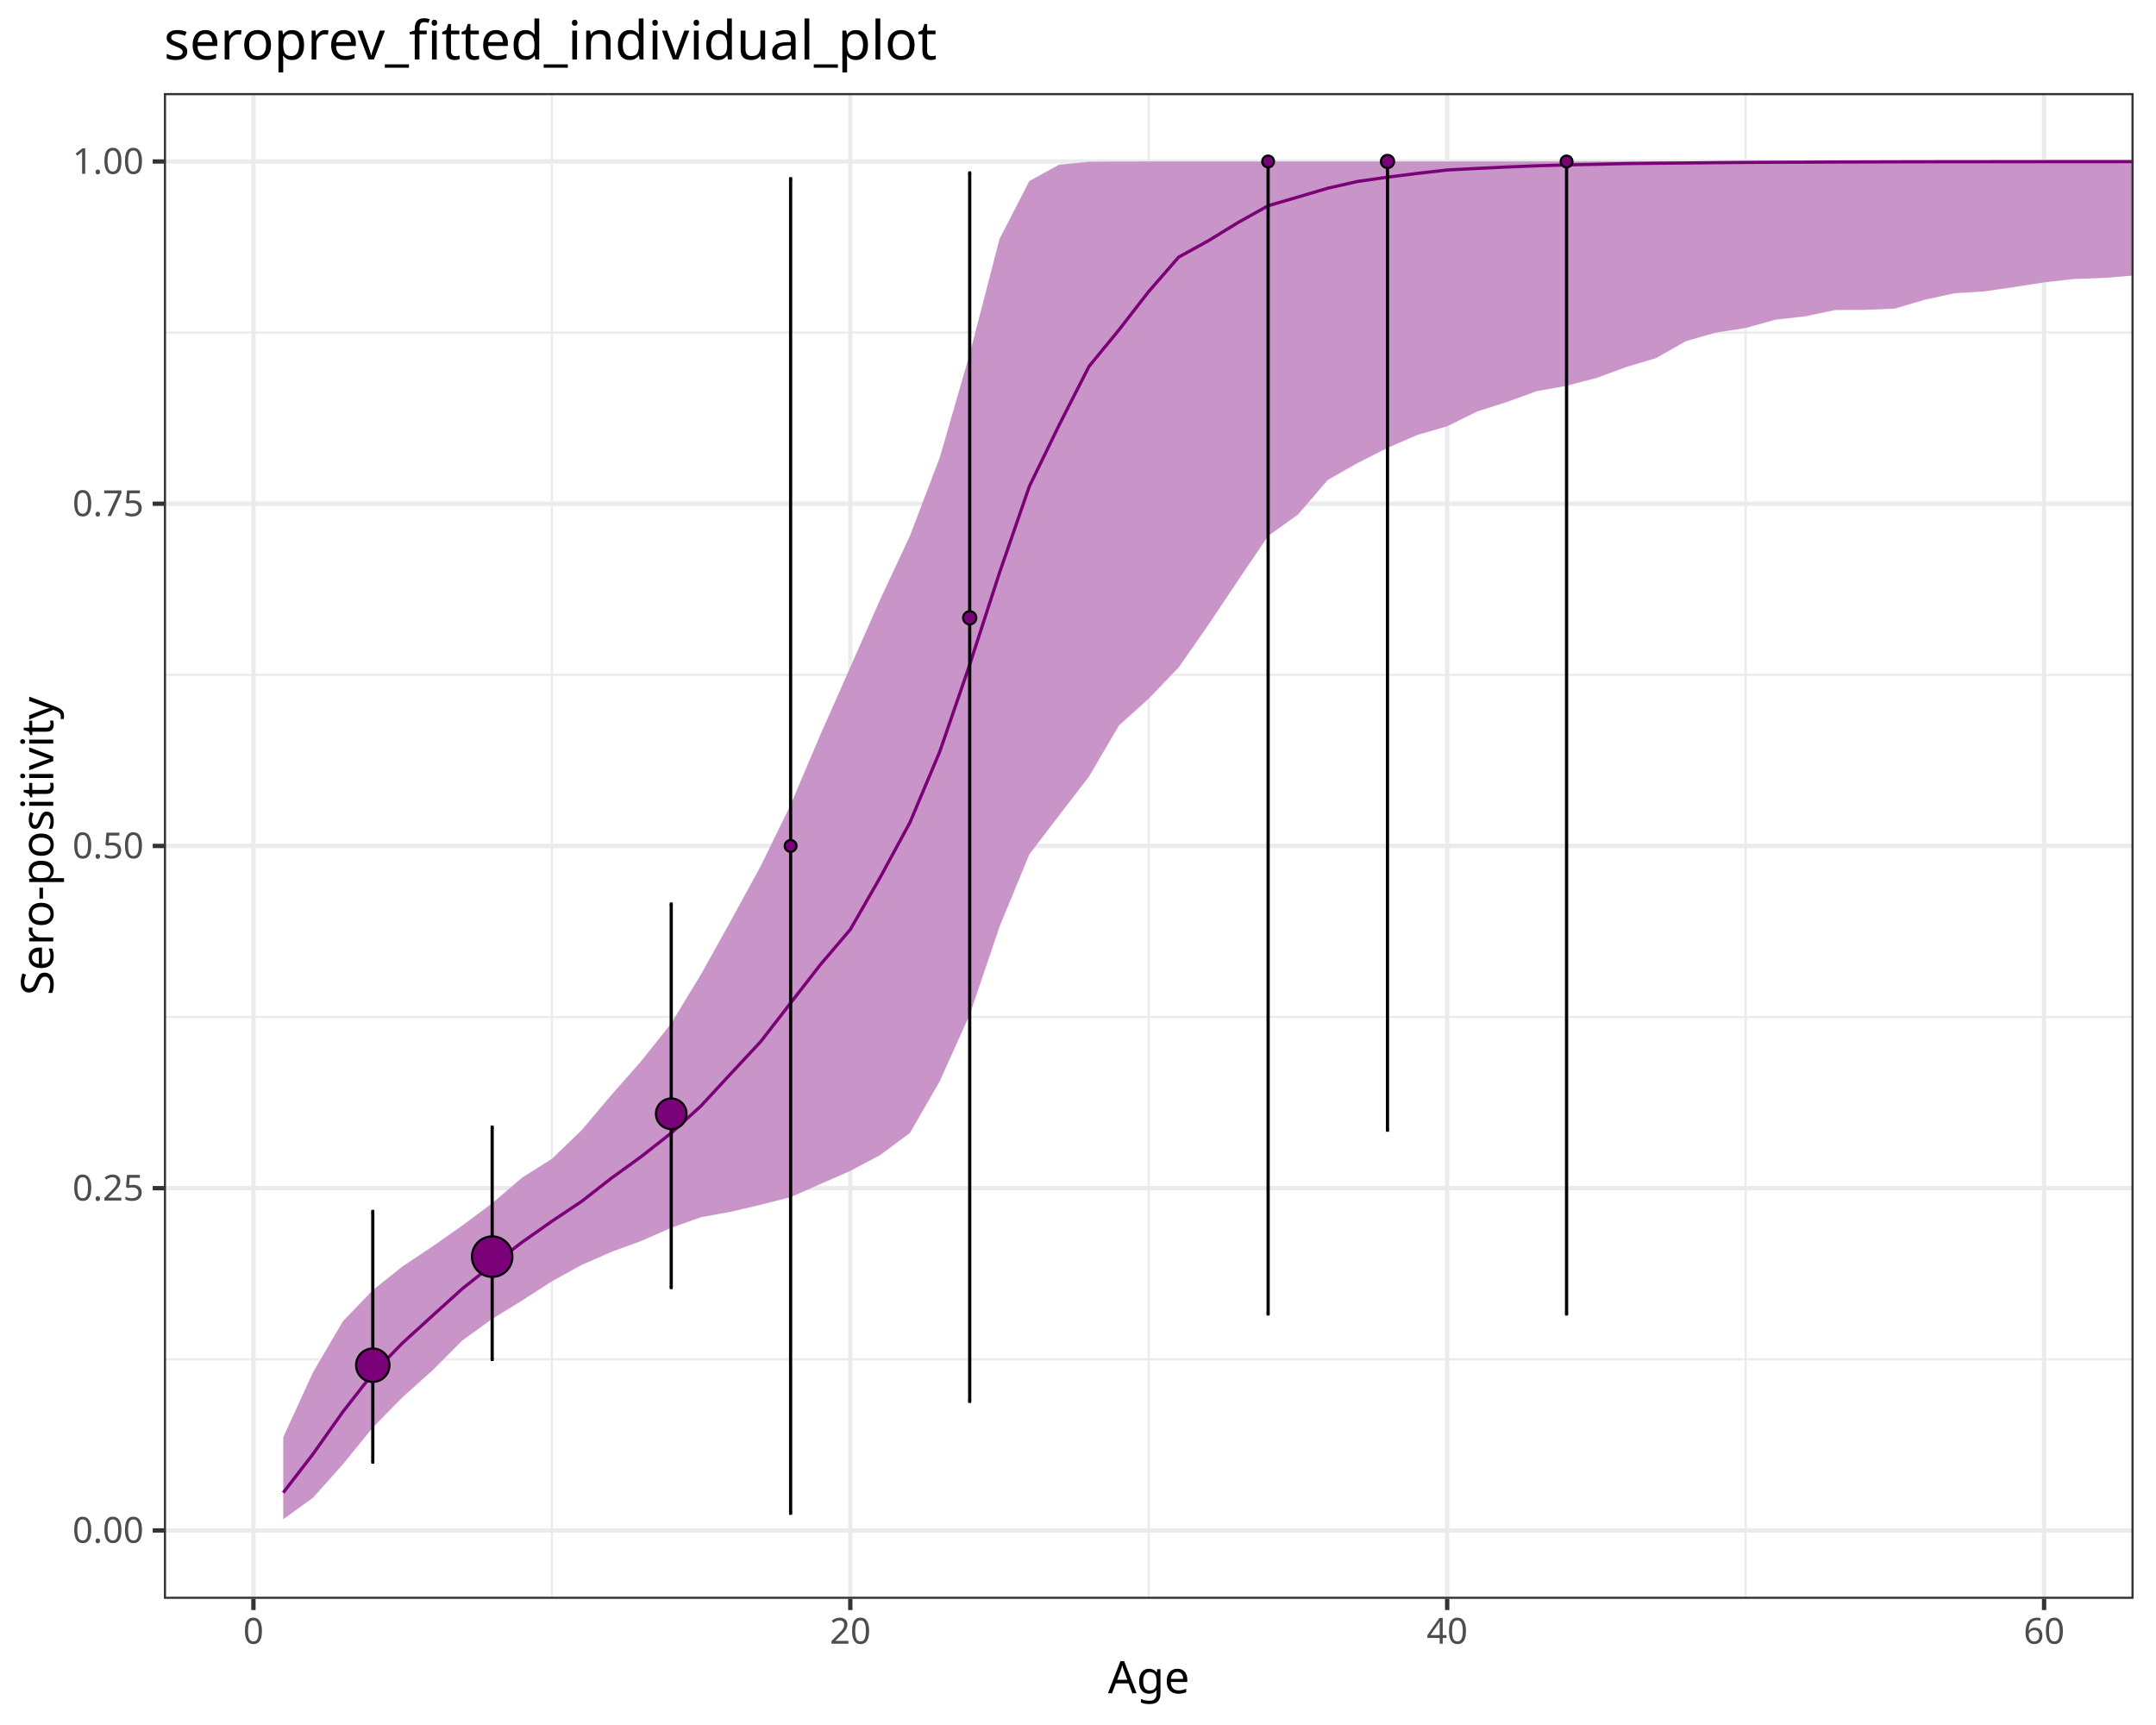
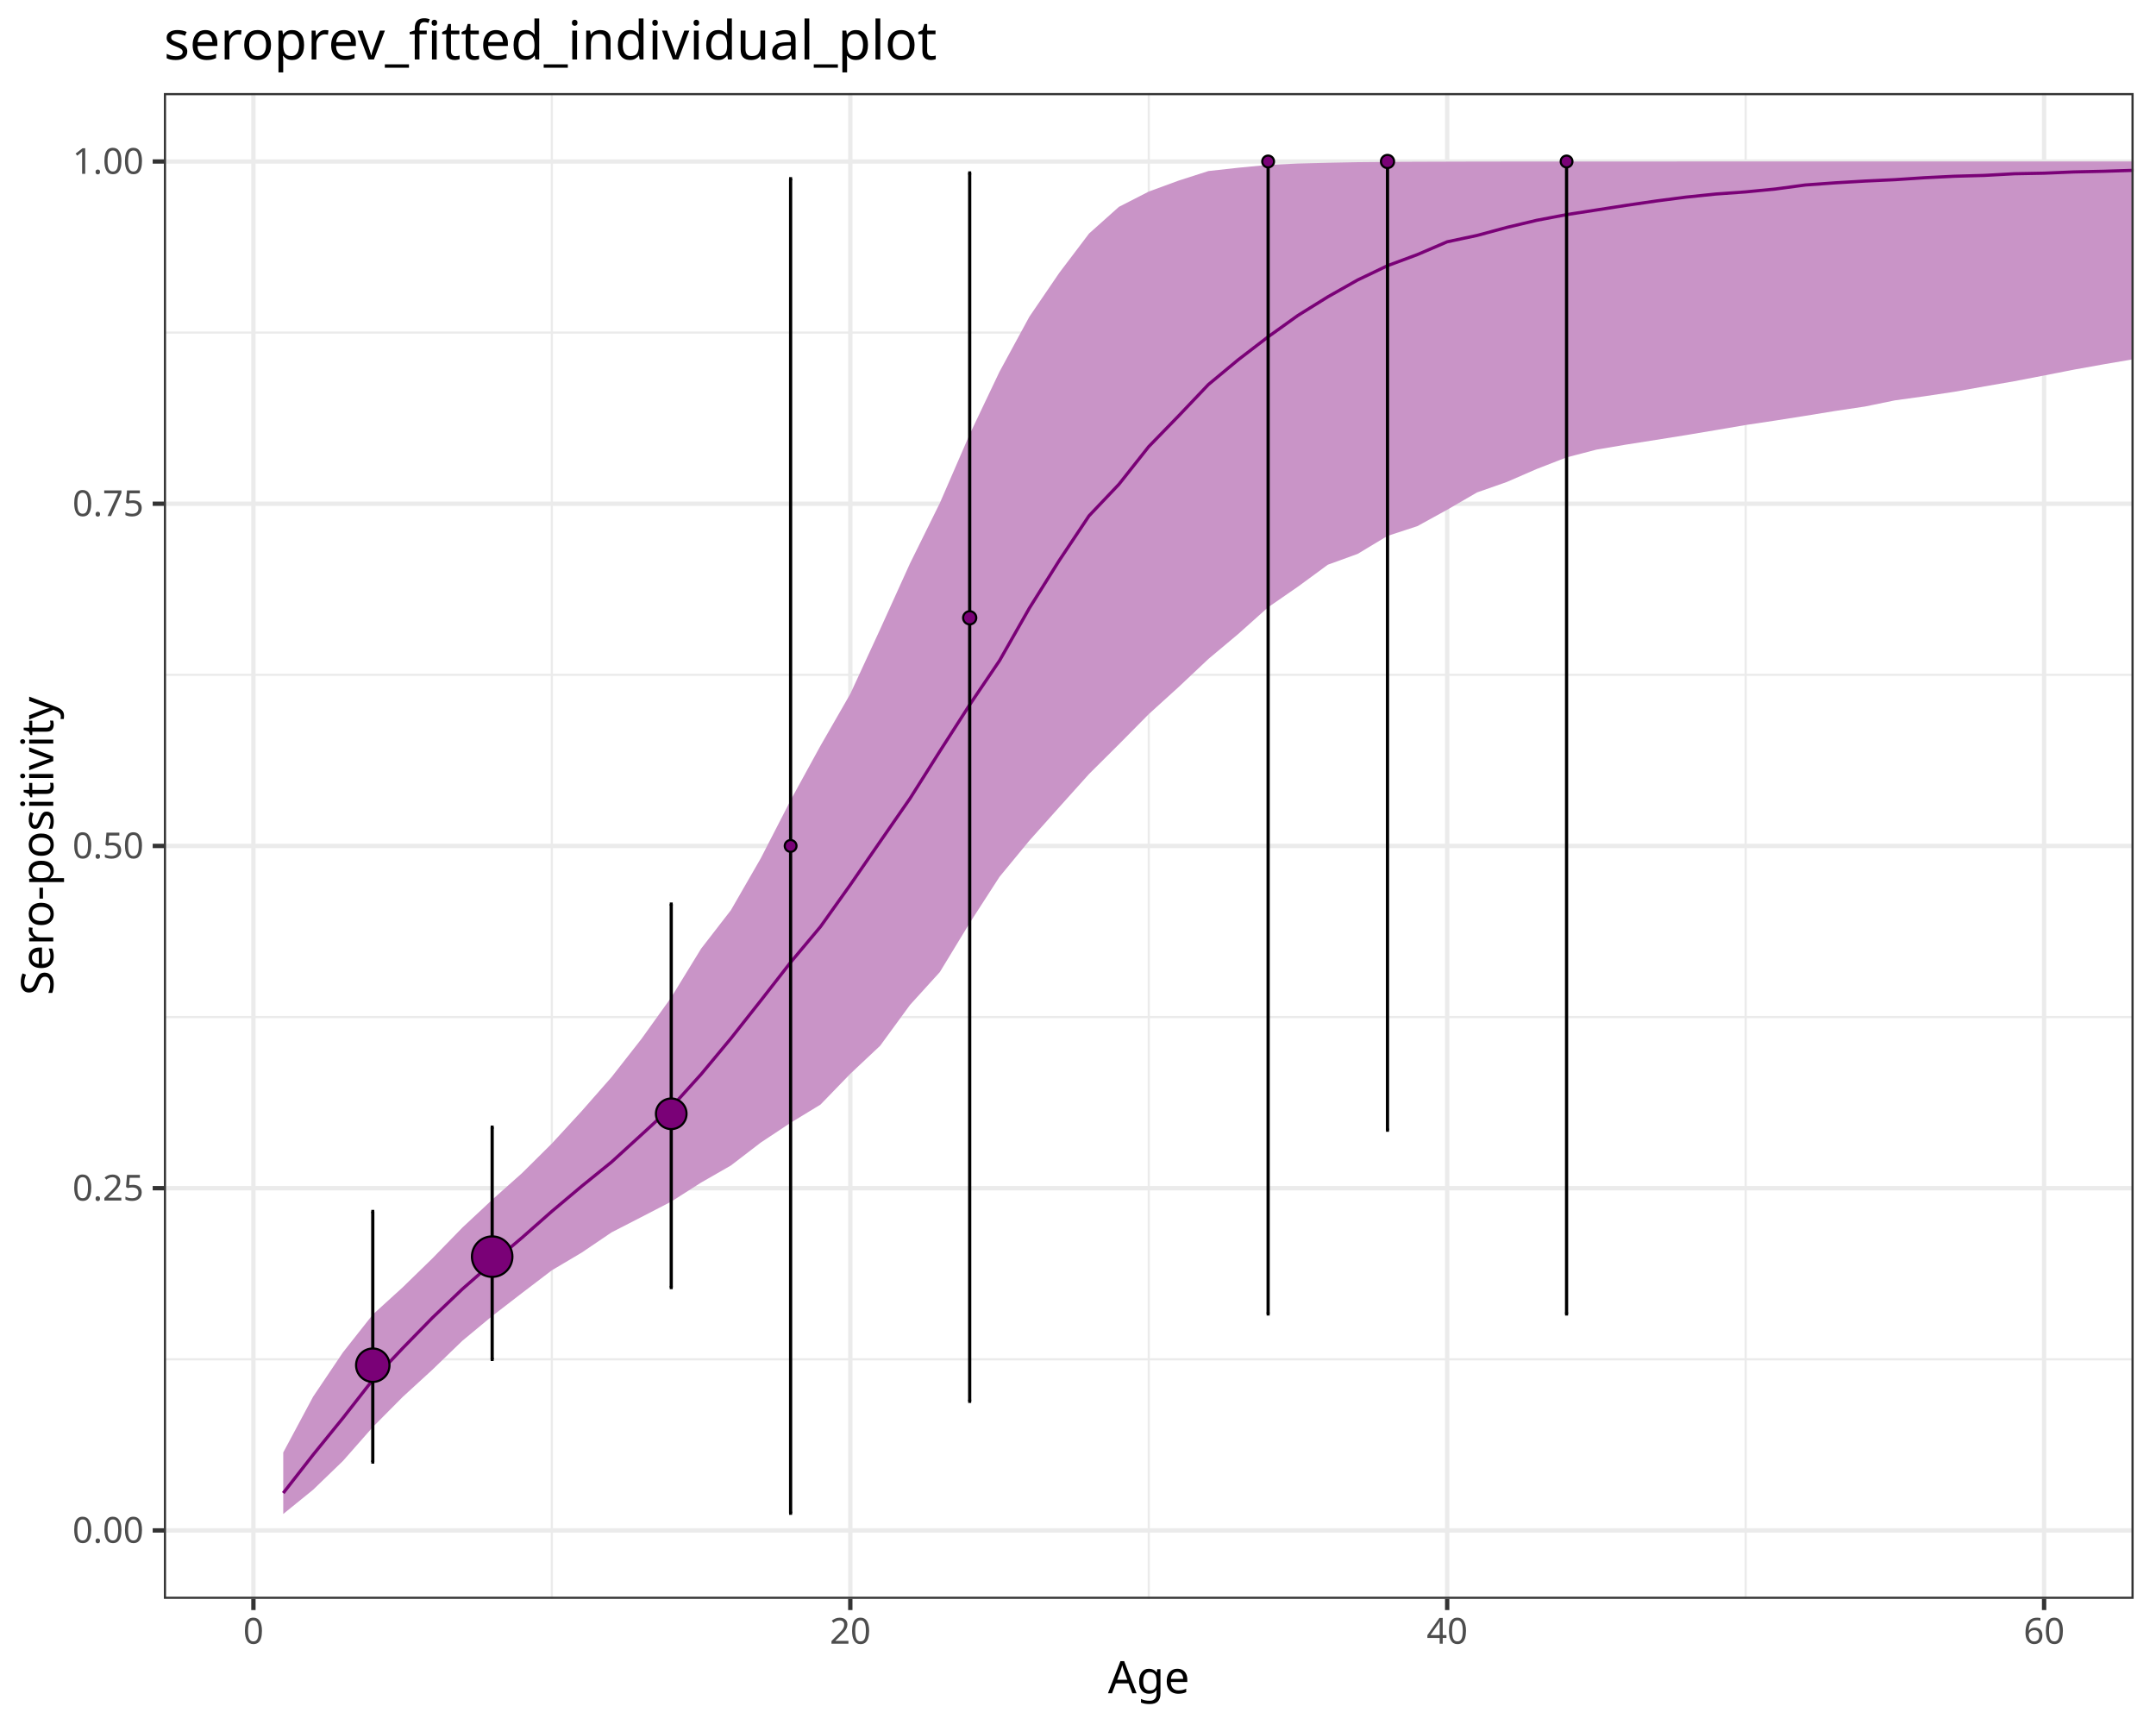
<svg xmlns="http://www.w3.org/2000/svg" class="svglite" data-engine-version="2.0" width="720.00pt" height="576.00pt" viewBox="0 0 720.00 576.00">
  <defs>
    <style type="text/css">
    .svglite line, .svglite polyline, .svglite polygon, .svglite path, .svglite rect, .svglite circle {
      fill: none;
      stroke: #000000;
      stroke-linecap: round;
      stroke-linejoin: round;
      stroke-miterlimit: 10.00;
    }
  </style>
  </defs>
  <rect width="100%" height="100%" style="stroke: none; fill: #FFFFFF;" />
  <defs>
    <clipPath id="cpMC4wMHw3MjAuMDB8MC4wMHw1NzYuMDA=">
      <rect x="0.00" y="0.00" width="720.00" height="576.00" />
    </clipPath>
  </defs>
  <g clip-path="url(#cpMC4wMHw3MjAuMDB8MC4wMHw1NzYuMDA=)">
    <rect x="0.00" y="0.00" width="720.00" height="576.00" style="stroke-width: 1.45; stroke: #FFFFFF; fill: #FFFFFF;" />
  </g>
  <defs>
    <clipPath id="cpNTQuNzN8NzEyLjUzfDMxLjA3fDUzMy44OA==">
      <rect x="54.73" y="31.07" width="657.80" height="502.81" />
    </clipPath>
  </defs>
  <g clip-path="url(#cpNTQuNzN8NzEyLjUzfDMxLjA3fDUzMy44OA==)">
    <rect x="54.73" y="31.07" width="657.80" height="502.81" style="stroke-width: 1.45; stroke: none; fill: #FFFFFF;" />
    <polyline points="54.73,453.89 712.53,453.89 " style="stroke-width: 0.73; stroke: #EBEBEB; stroke-linecap: butt;" />
    <polyline points="54.73,339.61 712.53,339.61 " style="stroke-width: 0.73; stroke: #EBEBEB; stroke-linecap: butt;" />
    <polyline points="54.73,225.34 712.53,225.34 " style="stroke-width: 0.73; stroke: #EBEBEB; stroke-linecap: butt;" />
    <polyline points="54.73,111.06 712.53,111.06 " style="stroke-width: 0.73; stroke: #EBEBEB; stroke-linecap: butt;" />
    <polyline points="184.29,533.88 184.29,31.07 " style="stroke-width: 0.73; stroke: #EBEBEB; stroke-linecap: butt;" />
    <polyline points="383.63,533.88 383.63,31.07 " style="stroke-width: 0.73; stroke: #EBEBEB; stroke-linecap: butt;" />
    <polyline points="582.96,533.88 582.96,31.07 " style="stroke-width: 0.73; stroke: #EBEBEB; stroke-linecap: butt;" />
    <polyline points="54.73,511.03 712.53,511.03 " style="stroke-width: 1.45; stroke: #EBEBEB; stroke-linecap: butt;" />
    <polyline points="54.73,396.75 712.53,396.75 " style="stroke-width: 1.45; stroke: #EBEBEB; stroke-linecap: butt;" />
    <polyline points="54.73,282.47 712.53,282.47 " style="stroke-width: 1.45; stroke: #EBEBEB; stroke-linecap: butt;" />
    <polyline points="54.73,168.20 712.53,168.20 " style="stroke-width: 1.45; stroke: #EBEBEB; stroke-linecap: butt;" />
    <polyline points="54.73,53.92 712.53,53.92 " style="stroke-width: 1.45; stroke: #EBEBEB; stroke-linecap: butt;" />
    <polyline points="84.63,533.88 84.63,31.07 " style="stroke-width: 1.45; stroke: #EBEBEB; stroke-linecap: butt;" />
    <polyline points="283.96,533.88 283.96,31.07 " style="stroke-width: 1.45; stroke: #EBEBEB; stroke-linecap: butt;" />
    <polyline points="483.29,533.88 483.29,31.07 " style="stroke-width: 1.45; stroke: #EBEBEB; stroke-linecap: butt;" />
    <polyline points="682.63,533.88 682.63,31.07 " style="stroke-width: 1.45; stroke: #EBEBEB; stroke-linecap: butt;" />
-     <polygon points="94.59,479.91 104.56,458.19 114.53,441.17 124.49,430.80 134.46,422.85 144.43,416.21 154.39,409.22 164.36,401.80 174.33,393.24 184.29,386.97 194.26,377.35 204.23,365.55 214.19,354.26 224.16,341.71 234.13,325.30 244.09,307.40 254.06,289.15 264.03,268.74 273.99,245.27 283.96,222.78 293.93,200.19 303.89,178.89 313.86,152.70 323.83,118.21 333.79,79.80 343.76,60.43 353.73,54.99 363.69,54.02 373.66,53.93 383.63,53.92 393.59,53.92 403.56,53.92 413.53,53.92 423.49,53.92 433.46,53.92 443.43,53.92 453.39,53.92 463.36,53.92 473.33,53.92 483.29,53.92 493.26,53.92 503.23,53.92 513.19,53.92 523.16,53.92 533.13,53.92 543.09,53.92 553.06,53.92 563.03,53.92 572.99,53.92 582.96,53.92 592.93,53.92 602.89,53.92 612.86,53.92 622.83,53.92 632.79,53.92 642.76,53.92 652.73,53.92 662.69,53.92 672.66,53.92 682.63,53.92 692.59,53.92 702.56,53.92 712.53,53.92 722.49,53.92 732.46,53.92 742.43,53.92 752.39,53.92 762.36,53.92 772.33,53.92 782.29,53.92 792.26,53.92 802.23,53.92 812.19,53.92 822.16,53.92 832.13,53.92 842.09,53.92 852.06,53.92 862.03,53.92 872.00,53.92 881.96,53.92 881.96,82.61 872.00,83.24 862.03,83.95 852.06,84.63 842.09,85.03 832.13,85.09 822.16,85.36 812.19,86.32 802.23,87.45 792.26,88.98 782.29,89.25 772.33,89.66 762.36,89.83 752.39,90.19 742.43,90.48 732.46,90.63 722.49,91.97 712.53,92.00 702.56,92.81 692.59,93.16 682.63,94.29 672.66,95.85 662.69,97.30 652.73,97.92 642.76,100.09 632.79,103.04 622.83,103.47 612.86,103.53 602.89,105.62 592.93,106.75 582.96,109.52 572.99,111.07 563.03,113.91 553.06,119.57 543.09,122.55 533.13,126.21 523.16,128.82 513.19,130.61 503.23,134.24 493.26,137.42 483.29,142.34 473.33,145.23 463.36,149.55 453.39,154.60 443.43,160.25 433.46,171.82 423.49,178.96 413.53,193.70 403.56,208.61 393.59,222.91 383.63,233.27 373.66,242.27 363.69,259.28 353.73,272.21 343.76,285.27 333.79,309.46 323.83,338.84 313.86,360.98 303.89,378.29 293.93,385.70 283.96,390.98 273.99,395.36 264.03,399.74 254.06,402.28 244.09,404.62 234.13,406.42 224.16,409.98 214.19,414.36 204.23,418.00 194.26,422.37 184.29,427.86 174.33,434.28 164.36,440.41 154.39,447.61 144.43,457.60 134.46,466.50 124.49,476.67 114.53,488.92 104.56,500.09 94.59,507.30 " style="stroke-width: 0.00; stroke: none; stroke-linecap: butt; fill: #C994C7;" />
-     <polyline points="94.59,479.91 104.56,458.19 114.53,441.17 124.49,430.80 134.46,422.85 144.43,416.21 154.39,409.22 164.36,401.80 174.33,393.24 184.29,386.97 194.26,377.35 204.23,365.55 214.19,354.26 224.16,341.71 234.13,325.30 244.09,307.40 254.06,289.15 264.03,268.74 273.99,245.27 283.96,222.78 293.93,200.19 303.89,178.89 313.86,152.70 323.83,118.21 333.79,79.80 343.76,60.43 353.73,54.99 363.69,54.02 373.66,53.93 383.63,53.92 393.59,53.92 403.56,53.92 413.53,53.92 423.49,53.92 433.46,53.92 443.43,53.92 453.39,53.92 463.36,53.92 473.33,53.92 483.29,53.92 493.26,53.92 503.23,53.92 513.19,53.92 523.16,53.92 533.13,53.92 543.09,53.92 553.06,53.92 563.03,53.92 572.99,53.92 582.96,53.92 592.93,53.92 602.89,53.92 612.86,53.92 622.83,53.92 632.79,53.92 642.76,53.92 652.73,53.92 662.69,53.92 672.66,53.92 682.63,53.92 692.59,53.92 702.56,53.92 712.53,53.92 722.49,53.92 732.46,53.92 742.43,53.92 752.39,53.92 762.36,53.92 772.33,53.92 782.29,53.92 792.26,53.92 802.23,53.92 812.19,53.92 822.16,53.92 832.13,53.92 842.09,53.92 852.06,53.92 862.03,53.92 872.00,53.92 881.96,53.92 " style="stroke-width: 1.07; stroke: none; stroke-linecap: butt;" />
-     <polyline points="881.96,82.61 872.00,83.24 862.03,83.95 852.06,84.63 842.09,85.03 832.13,85.09 822.16,85.36 812.19,86.32 802.23,87.45 792.26,88.98 782.29,89.25 772.33,89.66 762.36,89.83 752.39,90.19 742.43,90.48 732.46,90.63 722.49,91.97 712.53,92.00 702.56,92.81 692.59,93.16 682.63,94.29 672.66,95.85 662.69,97.30 652.73,97.92 642.76,100.09 632.79,103.04 622.83,103.47 612.86,103.53 602.89,105.62 592.93,106.75 582.96,109.52 572.99,111.07 563.03,113.91 553.06,119.57 543.09,122.55 533.13,126.21 523.16,128.82 513.19,130.61 503.23,134.24 493.26,137.42 483.29,142.34 473.33,145.23 463.36,149.55 453.39,154.60 443.43,160.25 433.46,171.82 423.49,178.96 413.53,193.70 403.56,208.61 393.59,222.91 383.63,233.27 373.66,242.27 363.69,259.28 353.73,272.21 343.76,285.27 333.79,309.46 323.83,338.84 313.86,360.98 303.89,378.29 293.93,385.70 283.96,390.98 273.99,395.36 264.03,399.74 254.06,402.28 244.09,404.62 234.13,406.42 224.16,409.98 214.19,414.36 204.23,418.00 194.26,422.37 184.29,427.86 174.33,434.28 164.36,440.41 154.39,447.61 144.43,457.60 134.46,466.50 124.49,476.67 114.53,488.92 104.56,500.09 94.59,507.30 " style="stroke-width: 1.07; stroke: none; stroke-linecap: butt;" />
-     <polyline points="94.59,498.42 104.56,485.47 114.53,471.39 124.49,458.64 134.46,448.40 144.43,439.33 154.39,430.32 164.36,422.38 174.33,414.81 184.29,407.80 194.26,401.14 204.23,393.36 214.19,386.17 224.16,378.33 234.13,369.25 244.09,358.47 254.06,347.78 264.03,334.90 273.99,322.09 283.96,310.38 293.93,292.99 303.89,274.62 313.86,250.92 323.83,221.94 333.79,191.24 343.76,162.39 353.73,141.87 363.69,122.32 373.66,110.18 383.63,97.33 393.59,85.88 403.56,80.37 413.53,74.26 423.49,68.70 433.46,65.79 443.43,62.84 453.39,60.58 463.36,59.16 473.33,57.90 483.29,56.77 493.26,56.24 503.23,55.76 513.19,55.36 523.16,55.06 533.13,54.86 543.09,54.62 553.06,54.51 563.03,54.42 572.99,54.31 582.96,54.23 592.93,54.18 602.89,54.15 612.86,54.10 622.83,54.07 632.79,54.04 642.76,54.02 652.73,54.01 662.69,54.00 672.66,53.99 682.63,53.98 692.59,53.97 702.56,53.97 712.53,53.96 722.49,53.95 732.46,53.95 742.43,53.95 752.39,53.94 762.36,53.94 772.33,53.94 782.29,53.94 792.26,53.93 802.23,53.93 812.19,53.93 822.16,53.93 832.13,53.93 842.09,53.93 852.06,53.93 862.03,53.93 872.00,53.93 881.96,53.93 " style="stroke-width: 1.07; stroke: #7A0177; stroke-linecap: butt;" />
+     <polygon points="94.59,485.00 104.56,466.38 114.53,451.57 124.49,438.95 134.46,429.87 144.43,420.16 154.39,409.93 164.36,400.61 174.33,391.72 184.29,381.84 194.26,371.00 204.23,359.65 214.19,346.94 224.16,333.04 234.13,316.78 244.09,303.91 254.06,286.60 264.03,267.21 273.99,249.04 283.96,231.69 293.93,210.11 303.89,188.15 313.86,167.98 323.83,145.02 333.79,124.11 343.76,105.76 353.73,91.13 363.69,77.98 373.66,69.07 383.63,63.97 393.59,60.31 403.56,57.11 413.53,56.01 423.49,55.06 433.46,54.60 443.43,54.35 453.39,54.15 463.36,54.06 473.33,54.01 483.29,53.98 493.26,53.95 503.23,53.94 513.19,53.93 523.16,53.93 533.13,53.93 543.09,53.93 553.06,53.93 563.03,53.92 572.99,53.92 582.96,53.92 592.93,53.92 602.89,53.92 612.86,53.92 622.83,53.92 632.79,53.92 642.76,53.92 652.73,53.92 662.69,53.92 672.66,53.92 682.63,53.92 692.59,53.92 702.56,53.92 712.53,53.92 722.49,53.92 732.46,53.92 742.43,53.92 752.39,53.92 762.36,53.92 772.33,53.92 782.29,53.92 792.26,53.92 802.23,53.92 812.19,53.92 822.16,53.92 832.13,53.92 842.09,53.92 852.06,53.92 862.03,53.92 872.00,53.92 881.96,53.92 881.96,99.12 872.00,100.19 862.03,101.21 852.06,102.28 842.09,102.84 832.13,103.81 822.16,104.83 812.19,105.93 802.23,106.72 792.26,107.80 782.29,109.19 772.33,110.61 762.36,112.07 752.39,113.56 742.43,115.10 732.46,116.67 722.49,118.29 712.53,119.94 702.56,121.64 692.59,123.43 682.63,125.38 672.66,127.30 662.69,129.03 652.73,130.81 642.76,132.31 632.79,133.69 622.83,135.74 612.86,137.23 602.89,138.85 592.93,140.42 582.96,141.92 572.99,143.62 563.03,145.29 553.06,146.88 543.09,148.45 533.13,150.14 523.16,152.73 513.19,156.60 503.23,160.93 493.26,164.43 483.29,170.21 473.33,175.69 463.36,178.95 453.39,184.95 443.43,188.57 433.46,195.89 423.49,202.78 413.53,211.68 403.56,220.03 393.59,229.42 383.63,238.46 373.66,248.54 363.69,258.45 353.73,269.53 343.76,280.69 333.79,292.79 323.83,308.20 313.86,324.59 303.89,335.57 293.93,349.19 283.96,358.56 273.99,368.85 264.03,374.91 254.06,381.52 244.09,389.17 234.13,394.88 224.16,401.23 214.19,406.39 204.23,411.51 194.26,418.26 184.29,424.17 174.33,431.76 164.36,439.45 154.39,447.72 144.43,457.34 134.46,466.48 124.49,476.53 114.53,487.83 104.56,497.45 94.59,505.54 " style="stroke-width: 0.00; stroke: none; stroke-linecap: butt; fill: #C994C7;" />
+     <polyline points="94.59,485.00 104.56,466.38 114.53,451.57 124.49,438.95 134.46,429.87 144.43,420.16 154.39,409.93 164.36,400.61 174.33,391.72 184.29,381.84 194.26,371.00 204.23,359.65 214.19,346.94 224.16,333.04 234.13,316.78 244.09,303.91 254.06,286.60 264.03,267.21 273.99,249.04 283.96,231.69 293.93,210.11 303.89,188.15 313.86,167.98 323.83,145.02 333.79,124.11 343.76,105.76 353.73,91.13 363.69,77.98 373.66,69.07 383.63,63.97 393.59,60.31 403.56,57.11 413.53,56.01 423.49,55.06 433.46,54.60 443.43,54.35 453.39,54.15 463.36,54.06 473.33,54.01 483.29,53.98 493.26,53.95 503.23,53.94 513.19,53.93 523.16,53.93 533.13,53.93 543.09,53.93 553.06,53.93 563.03,53.92 572.99,53.92 582.96,53.92 592.93,53.92 602.89,53.92 612.86,53.92 622.83,53.92 632.79,53.92 642.76,53.92 652.73,53.92 662.69,53.92 672.66,53.92 682.63,53.92 692.59,53.92 702.56,53.92 712.53,53.92 722.49,53.92 732.46,53.92 742.43,53.92 752.39,53.92 762.36,53.92 772.33,53.92 782.29,53.92 792.26,53.92 802.23,53.92 812.19,53.92 822.16,53.92 832.13,53.92 842.09,53.92 852.06,53.92 862.03,53.92 872.00,53.92 881.96,53.92 " style="stroke-width: 1.07; stroke: none; stroke-linecap: butt;" />
+     <polyline points="881.96,99.12 872.00,100.19 862.03,101.21 852.06,102.28 842.09,102.84 832.13,103.81 822.16,104.83 812.19,105.93 802.23,106.72 792.26,107.80 782.29,109.19 772.33,110.61 762.36,112.07 752.39,113.56 742.43,115.10 732.46,116.67 722.49,118.29 712.53,119.94 702.56,121.64 692.59,123.43 682.63,125.38 672.66,127.30 662.69,129.03 652.73,130.81 642.76,132.31 632.79,133.69 622.83,135.74 612.86,137.23 602.89,138.85 592.93,140.42 582.96,141.92 572.99,143.62 563.03,145.29 553.06,146.88 543.09,148.45 533.13,150.14 523.16,152.73 513.19,156.60 503.23,160.93 493.26,164.43 483.29,170.21 473.33,175.69 463.36,178.95 453.39,184.95 443.43,188.57 433.46,195.89 423.49,202.78 413.53,211.68 403.56,220.03 393.59,229.42 383.63,238.46 373.66,248.54 363.69,258.45 353.73,269.53 343.76,280.69 333.79,292.79 323.83,308.20 313.86,324.59 303.89,335.57 293.93,349.19 283.96,358.56 273.99,368.85 264.03,374.91 254.06,381.52 244.09,389.17 234.13,394.88 224.16,401.23 214.19,406.39 204.23,411.51 194.26,418.26 184.29,424.17 174.33,431.76 164.36,439.45 154.39,447.72 144.43,457.34 134.46,466.48 124.49,476.53 114.53,487.83 104.56,497.45 94.59,505.54 " style="stroke-width: 1.07; stroke: none; stroke-linecap: butt;" />
+     <polyline points="94.59,498.55 104.56,485.77 114.53,473.49 124.49,460.75 134.46,450.20 144.43,439.99 154.39,430.45 164.36,421.70 174.33,413.27 184.29,404.48 194.26,396.09 204.23,388.01 214.19,378.92 224.16,369.75 234.13,358.72 244.09,346.74 254.06,334.12 264.03,321.33 273.99,309.45 283.96,295.45 293.93,281.01 303.89,266.64 313.86,250.85 323.83,235.32 333.79,220.60 343.76,203.07 353.73,187.16 363.69,172.23 373.66,161.72 383.63,149.12 393.59,138.88 403.56,128.39 413.53,120.11 423.49,112.47 433.46,105.32 443.43,99.12 453.39,93.49 463.36,88.72 473.33,85.01 483.29,80.74 493.26,78.62 503.23,75.93 513.19,73.56 523.16,71.66 533.13,70.12 543.09,68.57 553.06,67.12 563.03,65.82 572.99,64.79 582.96,64.08 592.93,63.11 602.89,61.77 612.86,61.05 622.83,60.46 632.79,60.00 642.76,59.34 652.73,58.85 662.69,58.57 672.66,58.02 682.63,57.83 692.59,57.41 702.56,57.19 712.53,56.88 722.49,56.55 732.46,56.33 742.43,56.17 752.39,55.98 762.36,55.92 772.33,55.84 782.29,55.67 792.26,55.54 802.23,55.43 812.19,55.30 822.16,55.22 832.13,55.10 842.09,55.02 852.06,54.96 862.03,54.89 872.00,54.84 881.96,54.78 " style="stroke-width: 1.07; stroke: #7A0177; stroke-linecap: butt;" />
    <polyline points="124.00,404.53 124.99,404.53 " style="stroke-width: 1.07; stroke-linecap: butt;" />
    <polyline points="124.49,404.53 124.49,488.20 " style="stroke-width: 1.07; stroke-linecap: butt;" />
    <polyline points="124.00,488.20 124.99,488.20 " style="stroke-width: 1.07; stroke-linecap: butt;" />
    <polyline points="163.86,376.38 164.86,376.38 " style="stroke-width: 1.07; stroke-linecap: butt;" />
    <polyline points="164.36,376.38 164.36,453.92 " style="stroke-width: 1.07; stroke-linecap: butt;" />
    <polyline points="163.86,453.92 164.86,453.92 " style="stroke-width: 1.07; stroke-linecap: butt;" />
    <polyline points="223.66,301.88 224.66,301.88 " style="stroke-width: 1.07; stroke-linecap: butt;" />
    <polyline points="224.16,301.88 224.16,429.92 " style="stroke-width: 1.07; stroke-linecap: butt;" />
    <polyline points="223.66,429.92 224.66,429.92 " style="stroke-width: 1.07; stroke-linecap: butt;" />
    <polyline points="263.53,59.67 264.53,59.67 " style="stroke-width: 1.07; stroke-linecap: butt;" />
    <polyline points="264.03,59.67 264.03,505.28 " style="stroke-width: 1.07; stroke-linecap: butt;" />
    <polyline points="263.53,505.28 264.53,505.28 " style="stroke-width: 1.07; stroke-linecap: butt;" />
    <polyline points="323.33,57.76 324.33,57.76 " style="stroke-width: 1.07; stroke-linecap: butt;" />
    <polyline points="323.83,57.76 323.83,467.92 " style="stroke-width: 1.07; stroke-linecap: butt;" />
    <polyline points="323.33,467.92 324.33,467.92 " style="stroke-width: 1.07; stroke-linecap: butt;" />
    <polyline points="423.00,53.92 423.99,53.92 " style="stroke-width: 1.07; stroke-linecap: butt;" />
    <polyline points="423.49,53.92 423.49,438.75 " style="stroke-width: 1.07; stroke-linecap: butt;" />
    <polyline points="423.00,438.75 423.99,438.75 " style="stroke-width: 1.07; stroke-linecap: butt;" />
    <polyline points="462.86,53.92 463.86,53.92 " style="stroke-width: 1.07; stroke-linecap: butt;" />
    <polyline points="463.36,53.92 463.36,377.37 " style="stroke-width: 1.07; stroke-linecap: butt;" />
    <polyline points="462.86,377.37 463.86,377.37 " style="stroke-width: 1.07; stroke-linecap: butt;" />
    <polyline points="522.66,53.92 523.66,53.92 " style="stroke-width: 1.07; stroke-linecap: butt;" />
    <polyline points="523.16,53.92 523.16,438.75 " style="stroke-width: 1.07; stroke-linecap: butt;" />
    <polyline points="522.66,438.75 523.66,438.75 " style="stroke-width: 1.07; stroke-linecap: butt;" />
    <polyline points="722.00,53.92 722.99,53.92 " style="stroke-width: 1.07; stroke-linecap: butt;" />
    <polyline points="722.49,53.92 722.49,499.60 " style="stroke-width: 1.07; stroke-linecap: butt;" />
    <polyline points="722.00,499.60 722.99,499.60 " style="stroke-width: 1.07; stroke-linecap: butt;" />
    <circle cx="124.49" cy="455.86" r="5.58" style="stroke-width: 0.71; fill: #7A0177;" />
    <circle cx="164.36" cy="419.61" r="6.76" style="stroke-width: 0.71; fill: #7A0177;" />
    <circle cx="224.16" cy="371.91" r="5.11" style="stroke-width: 0.71; fill: #7A0177;" />
    <circle cx="264.03" cy="282.47" r="1.97" style="stroke-width: 0.71; fill: #7A0177;" />
    <circle cx="323.83" cy="206.29" r="2.20" style="stroke-width: 0.71; fill: #7A0177;" />
    <circle cx="423.49" cy="53.92" r="1.97" style="stroke-width: 0.71; fill: #7A0177;" />
    <circle cx="463.36" cy="53.92" r="2.20" style="stroke-width: 0.71; fill: #7A0177;" />
    <circle cx="523.16" cy="53.92" r="1.97" style="stroke-width: 0.71; fill: #7A0177;" />
    <circle cx="722.49" cy="53.92" r="1.42" style="stroke-width: 0.71; fill: #7A0177;" />
    <rect x="54.73" y="31.07" width="657.80" height="502.81" style="stroke-width: 1.45; stroke: #333333;" />
  </g>
  <g clip-path="url(#cpMC4wMHw3MjAuMDB8MC4wMHw1NzYuMDA=)">
    <text x="48.00" y="515.15" text-anchor="end" style="font-size: 12.00px; fill: #4D4D4D; font-family: sans;" textLength="23.36px" lengthAdjust="spacingAndGlyphs">0.00</text>
    <text x="48.00" y="400.88" text-anchor="end" style="font-size: 12.00px; fill: #4D4D4D; font-family: sans;" textLength="23.36px" lengthAdjust="spacingAndGlyphs">0.25</text>
    <text x="48.00" y="286.60" text-anchor="end" style="font-size: 12.00px; fill: #4D4D4D; font-family: sans;" textLength="23.36px" lengthAdjust="spacingAndGlyphs">0.50</text>
    <text x="48.00" y="172.33" text-anchor="end" style="font-size: 12.00px; fill: #4D4D4D; font-family: sans;" textLength="23.36px" lengthAdjust="spacingAndGlyphs">0.75</text>
    <text x="48.00" y="58.05" text-anchor="end" style="font-size: 12.00px; fill: #4D4D4D; font-family: sans;" textLength="23.36px" lengthAdjust="spacingAndGlyphs">1.00</text>
    <polyline points="50.99,511.03 54.73,511.03 " style="stroke-width: 1.45; stroke: #333333; stroke-linecap: butt;" />
    <polyline points="50.99,396.75 54.73,396.75 " style="stroke-width: 1.45; stroke: #333333; stroke-linecap: butt;" />
    <polyline points="50.99,282.47 54.73,282.47 " style="stroke-width: 1.45; stroke: #333333; stroke-linecap: butt;" />
    <polyline points="50.99,168.20 54.73,168.20 " style="stroke-width: 1.45; stroke: #333333; stroke-linecap: butt;" />
    <polyline points="50.99,53.92 54.73,53.92 " style="stroke-width: 1.45; stroke: #333333; stroke-linecap: butt;" />
    <polyline points="84.63,537.62 84.63,533.88 " style="stroke-width: 1.45; stroke: #333333; stroke-linecap: butt;" />
    <polyline points="283.96,537.62 283.96,533.88 " style="stroke-width: 1.45; stroke: #333333; stroke-linecap: butt;" />
    <polyline points="483.29,537.62 483.29,533.88 " style="stroke-width: 1.45; stroke: #333333; stroke-linecap: butt;" />
    <polyline points="682.63,537.62 682.63,533.88 " style="stroke-width: 1.45; stroke: #333333; stroke-linecap: butt;" />
    <text x="84.63" y="548.86" text-anchor="middle" style="font-size: 12.00px; fill: #4D4D4D; font-family: sans;" textLength="6.67px" lengthAdjust="spacingAndGlyphs">0</text>
    <text x="283.96" y="548.86" text-anchor="middle" style="font-size: 12.00px; fill: #4D4D4D; font-family: sans;" textLength="13.35px" lengthAdjust="spacingAndGlyphs">20</text>
    <text x="483.29" y="548.86" text-anchor="middle" style="font-size: 12.00px; fill: #4D4D4D; font-family: sans;" textLength="13.35px" lengthAdjust="spacingAndGlyphs">40</text>
    <text x="682.63" y="548.86" text-anchor="middle" style="font-size: 12.00px; fill: #4D4D4D; font-family: sans;" textLength="13.35px" lengthAdjust="spacingAndGlyphs">60</text>
    <text x="383.63" y="565.41" text-anchor="middle" style="font-size: 15.00px; font-family: sans;" textLength="26.69px" lengthAdjust="spacingAndGlyphs">Age</text>
    <text transform="translate(17.79,282.47) rotate(-90)" text-anchor="middle" style="font-size: 15.00px; font-family: sans;" textLength="94.21px" lengthAdjust="spacingAndGlyphs">Sero-positivity</text>
    <text x="54.73" y="19.86" style="font-size: 18.00px; font-family: sans;" textLength="243.17px" lengthAdjust="spacingAndGlyphs">seroprev_fitted_individual_plot</text>
  </g>
</svg>
